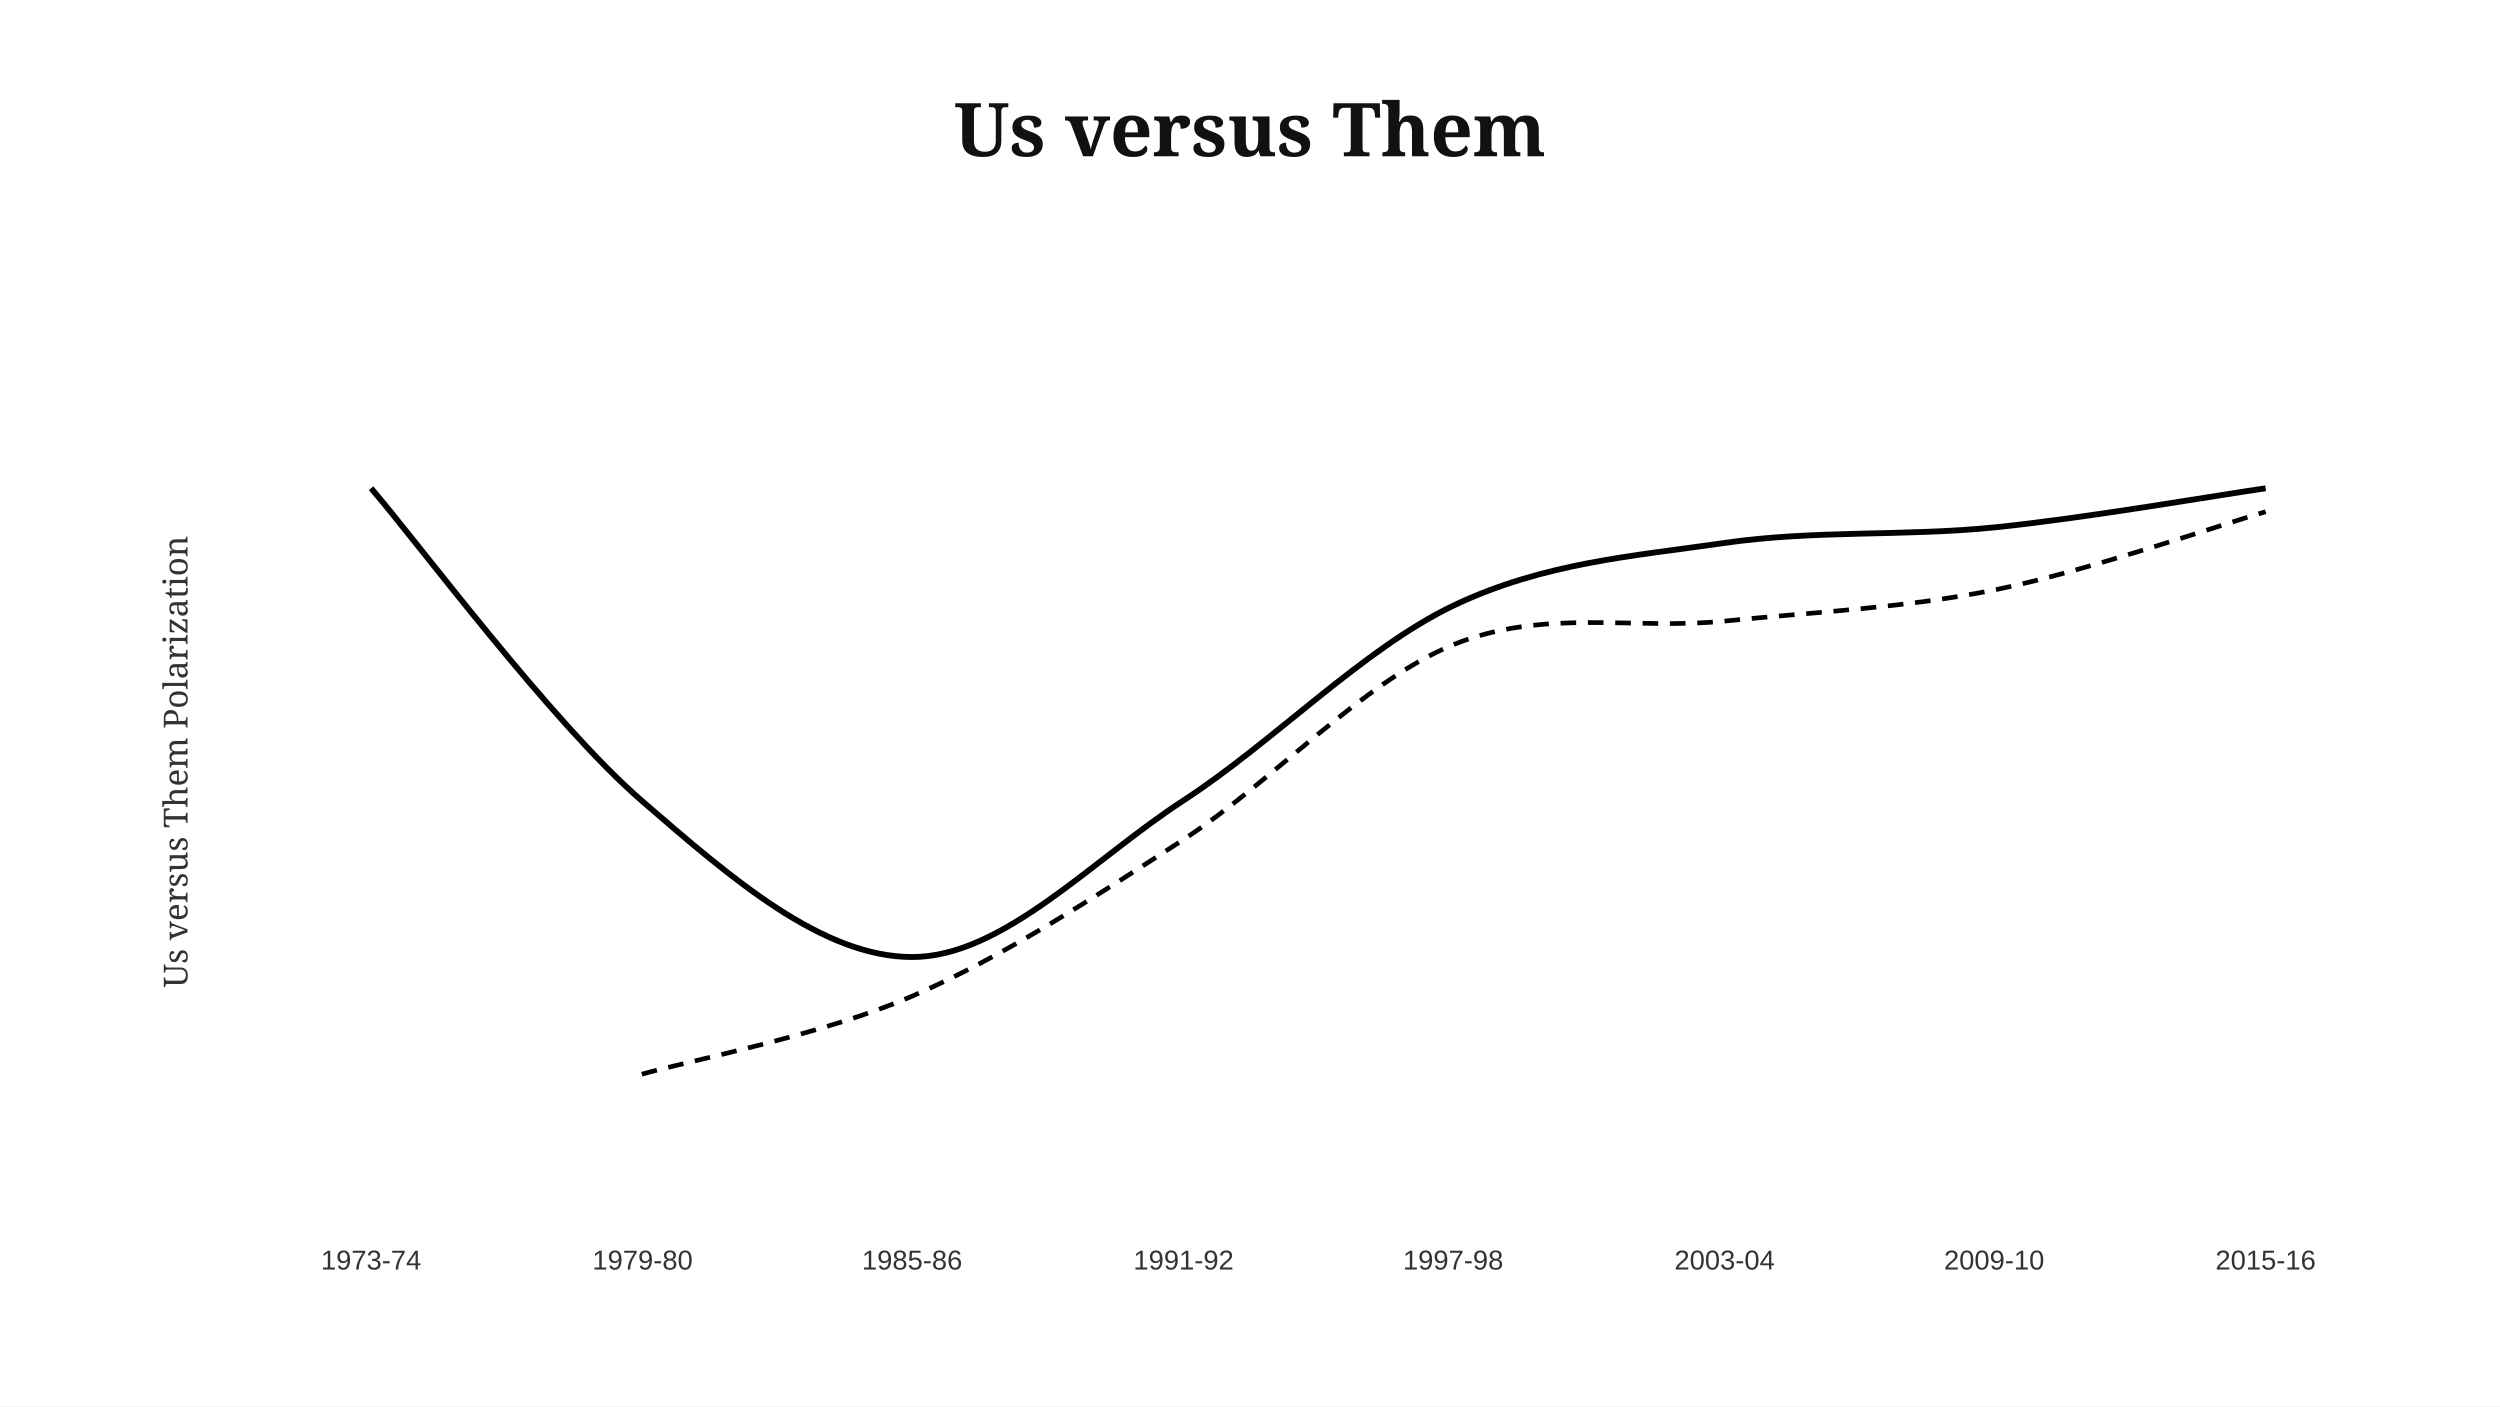
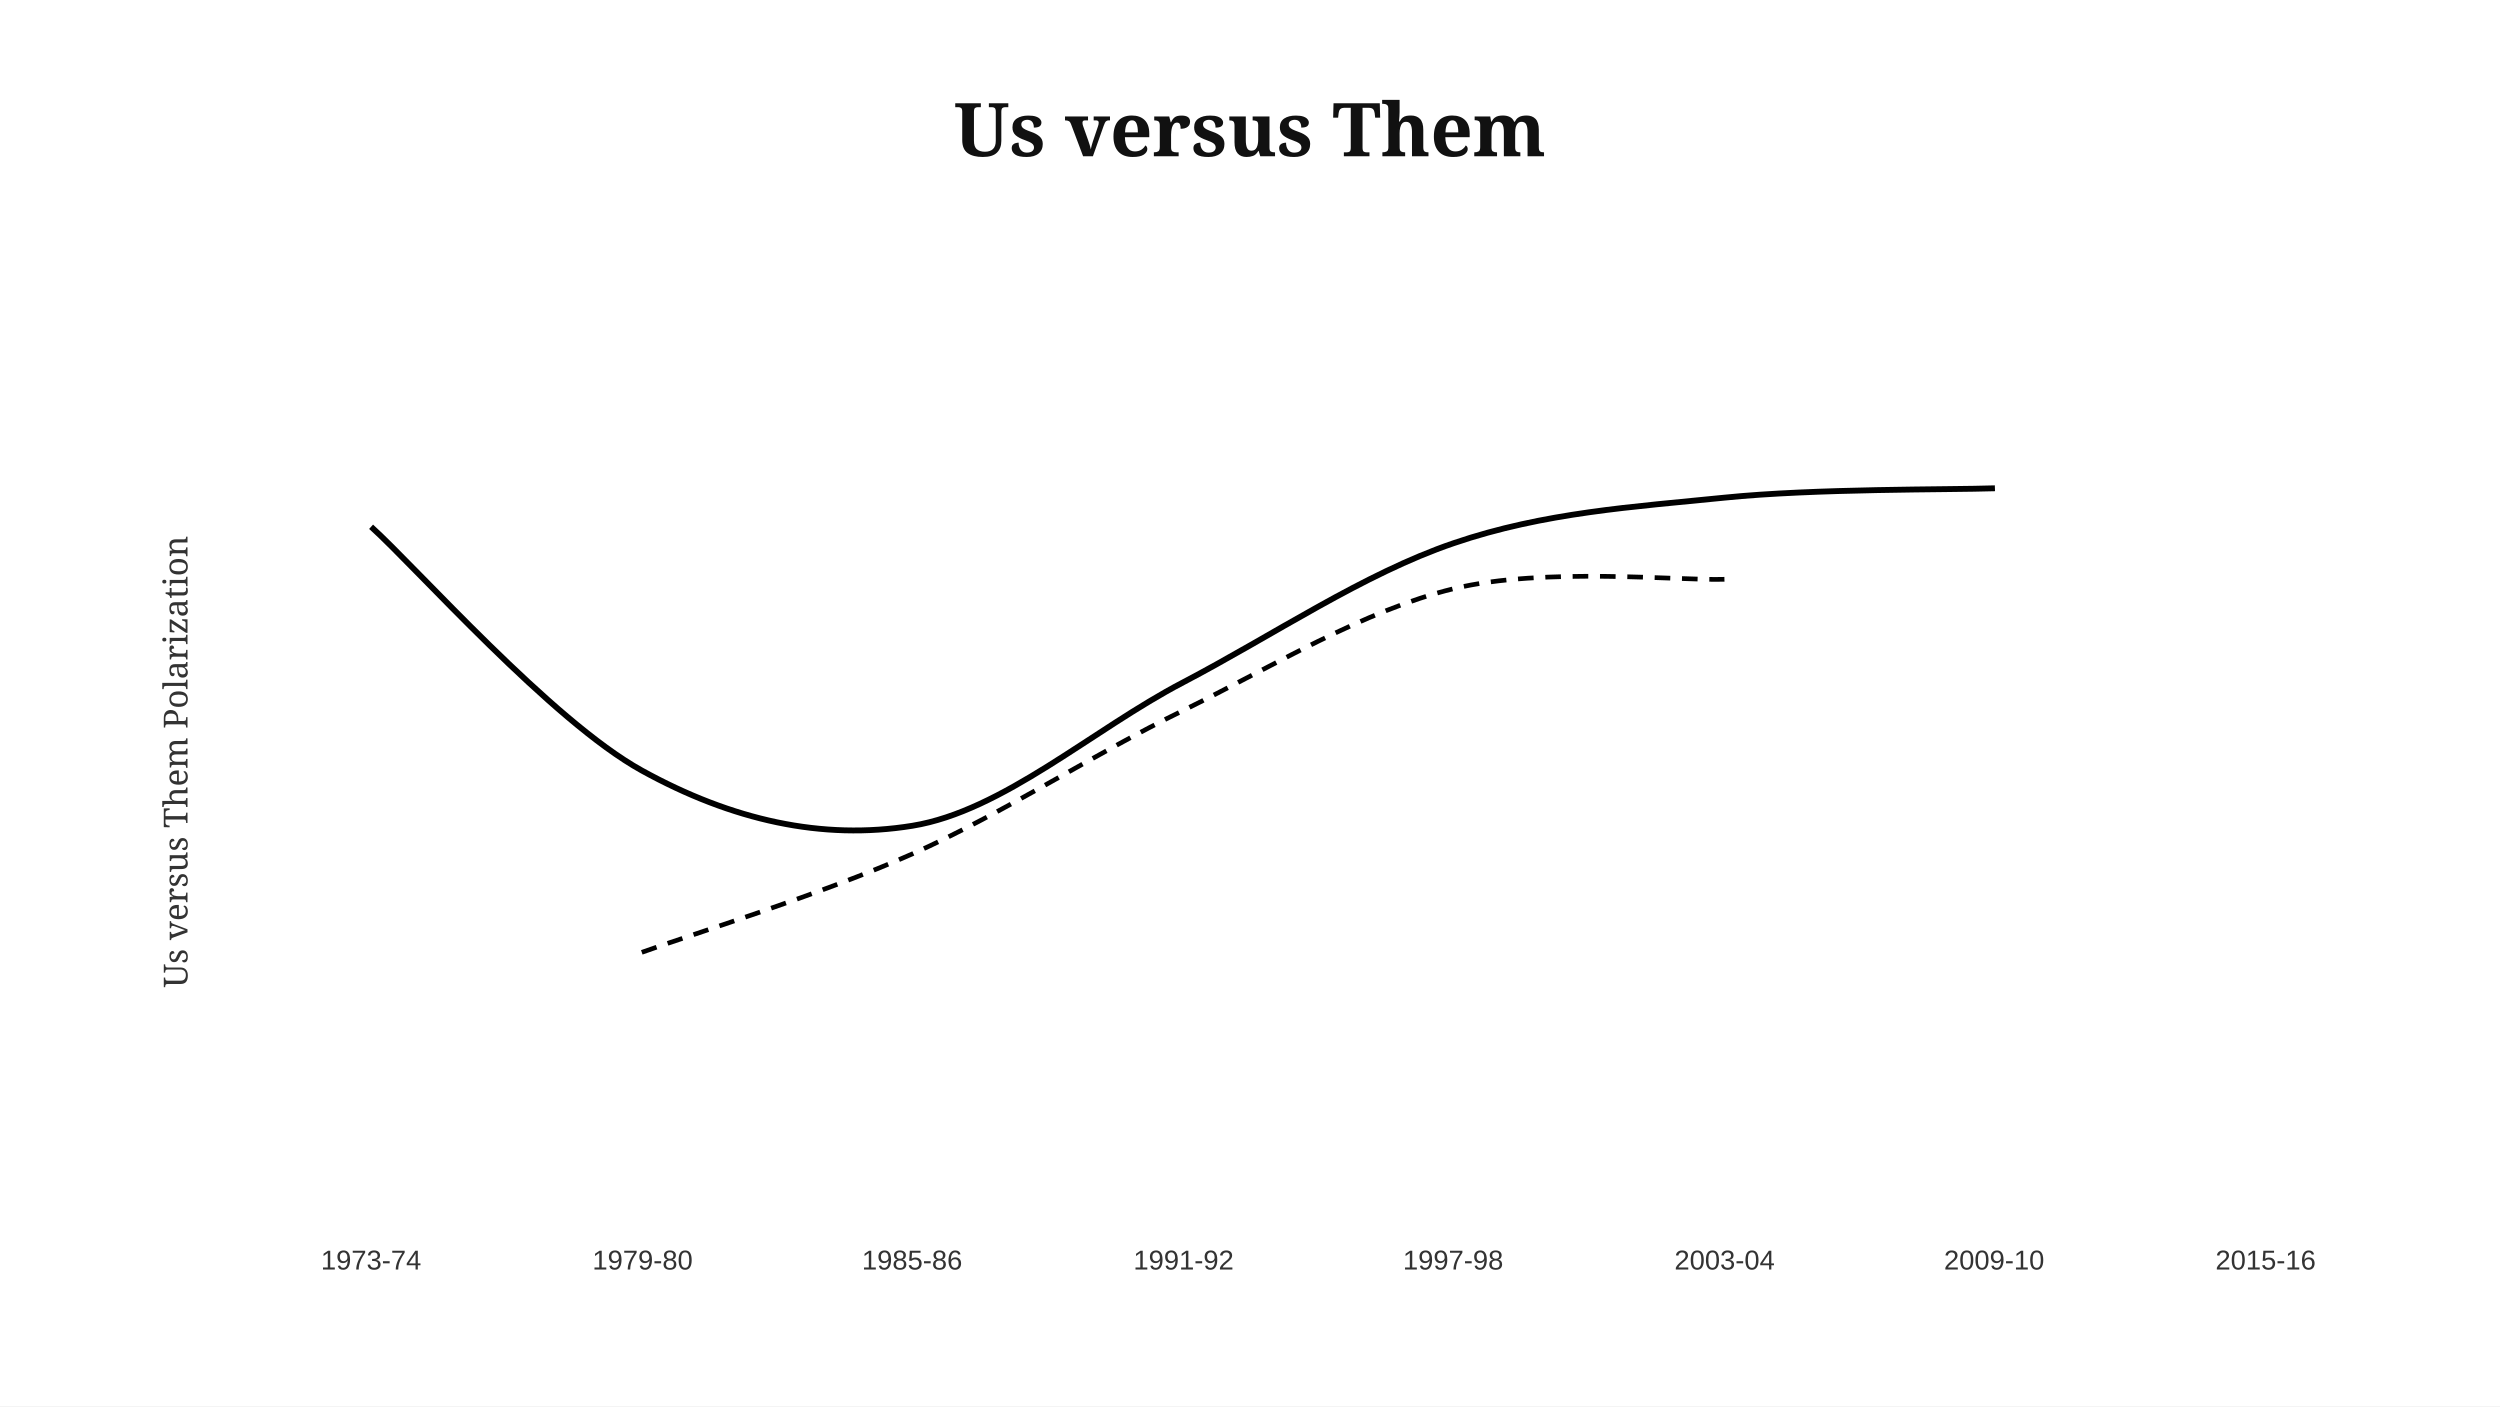
<svg xmlns="http://www.w3.org/2000/svg" width="1280" height="720" viewBox="0 0 1280 720" data-role="semantic-chart" data-generator="datavideo.semantic_render_v1">
  <rect width="1280" height="720" fill="#ffffff" />
  <text x="640" y="80" text-anchor="middle" font-family="Georgia, serif" font-size="38" font-weight="700" fill="#111">Us versus Them</text>
  <text x="96" y="390" text-anchor="middle" transform="rotate(-90 96 390)" font-family="Georgia, serif" font-size="17" fill="#333">Us versus Them Polarization</text>
  <text x="190" y="650" text-anchor="middle" font-family="Arial, sans-serif" font-size="14" fill="#333">1973-74</text>
  <text x="329" y="650" text-anchor="middle" font-family="Arial, sans-serif" font-size="14" fill="#333">1979-80</text>
  <text x="467" y="650" text-anchor="middle" font-family="Arial, sans-serif" font-size="14" fill="#333">1985-86</text>
  <text x="606" y="650" text-anchor="middle" font-family="Arial, sans-serif" font-size="14" fill="#333">1991-92</text>
  <text x="744" y="650" text-anchor="middle" font-family="Arial, sans-serif" font-size="14" fill="#333">1997-98</text>
  <text x="883" y="650" text-anchor="middle" font-family="Arial, sans-serif" font-size="14" fill="#333">2003-04</text>
  <text x="1021" y="650" text-anchor="middle" font-family="Arial, sans-serif" font-size="14" fill="#333">2009-10</text>
  <text x="1160" y="650" text-anchor="middle" font-family="Arial, sans-serif" font-size="14" fill="#333">2015-16</text>
-   <path d="M 190.0 250.0 C 213.1 276.7, 282.4 370.0, 328.6 410.0 C 374.8 450.0, 421.0 490.0, 467.1 490.0 C 513.3 490.0, 559.5 440.0, 605.7 410.0 C 651.9 380.0, 698.1 332.0, 744.3 310.0 C 790.5 288.0, 836.7 284.7, 882.9 278.0 C 929.0 271.3, 975.2 274.7, 1021.4 270.0 C 1067.6 265.3, 1136.9 253.3, 1160.0 250.0" fill="none" stroke="#000000" stroke-width="3" />
-   <path d="M 328.6 550.0 C 351.7 543.3, 421.0 530.0, 467.1 510.0 C 513.3 490.0, 559.5 460.0, 605.7 430.0 C 651.9 400.0, 698.1 348.7, 744.3 330.0 C 790.5 311.3, 836.7 322.7, 882.9 318.0 C 929.0 313.3, 975.2 311.3, 1021.4 302.0 C 1067.6 292.7, 1136.9 268.7, 1160.0 262.0" fill="none" stroke="#000000" stroke-width="2.4" stroke-dasharray="8 6" />
+   <path d="M 190.0 269.7 C 213.1 290.5, 282.4 369.0, 328.6 394.5 C 374.8 420.0, 420.9 430.3, 467.1 422.8 C 513.3 415.3, 559.5 373.5, 605.7 349.4 C 651.9 325.2, 698.1 293.8, 744.3 278.1 C 790.5 262.3, 836.7 259.5, 882.9 254.8 C 929.1 250.1, 998.3 250.8, 1021.4 250.0" fill="none" stroke="#000000" stroke-width="3" />
+   <path d="M 328.6 487.6 C 351.7 479.2, 420.9 457.8, 467.1 437.2 C 513.3 416.6, 559.5 386.4, 605.7 363.8 C 651.9 341.1, 698.1 312.6, 744.3 301.4 C 790.5 290.2, 859.8 297.4, 882.9 296.6" fill="none" stroke="#000000" stroke-width="2.4" stroke-dasharray="8 6" />
</svg>
